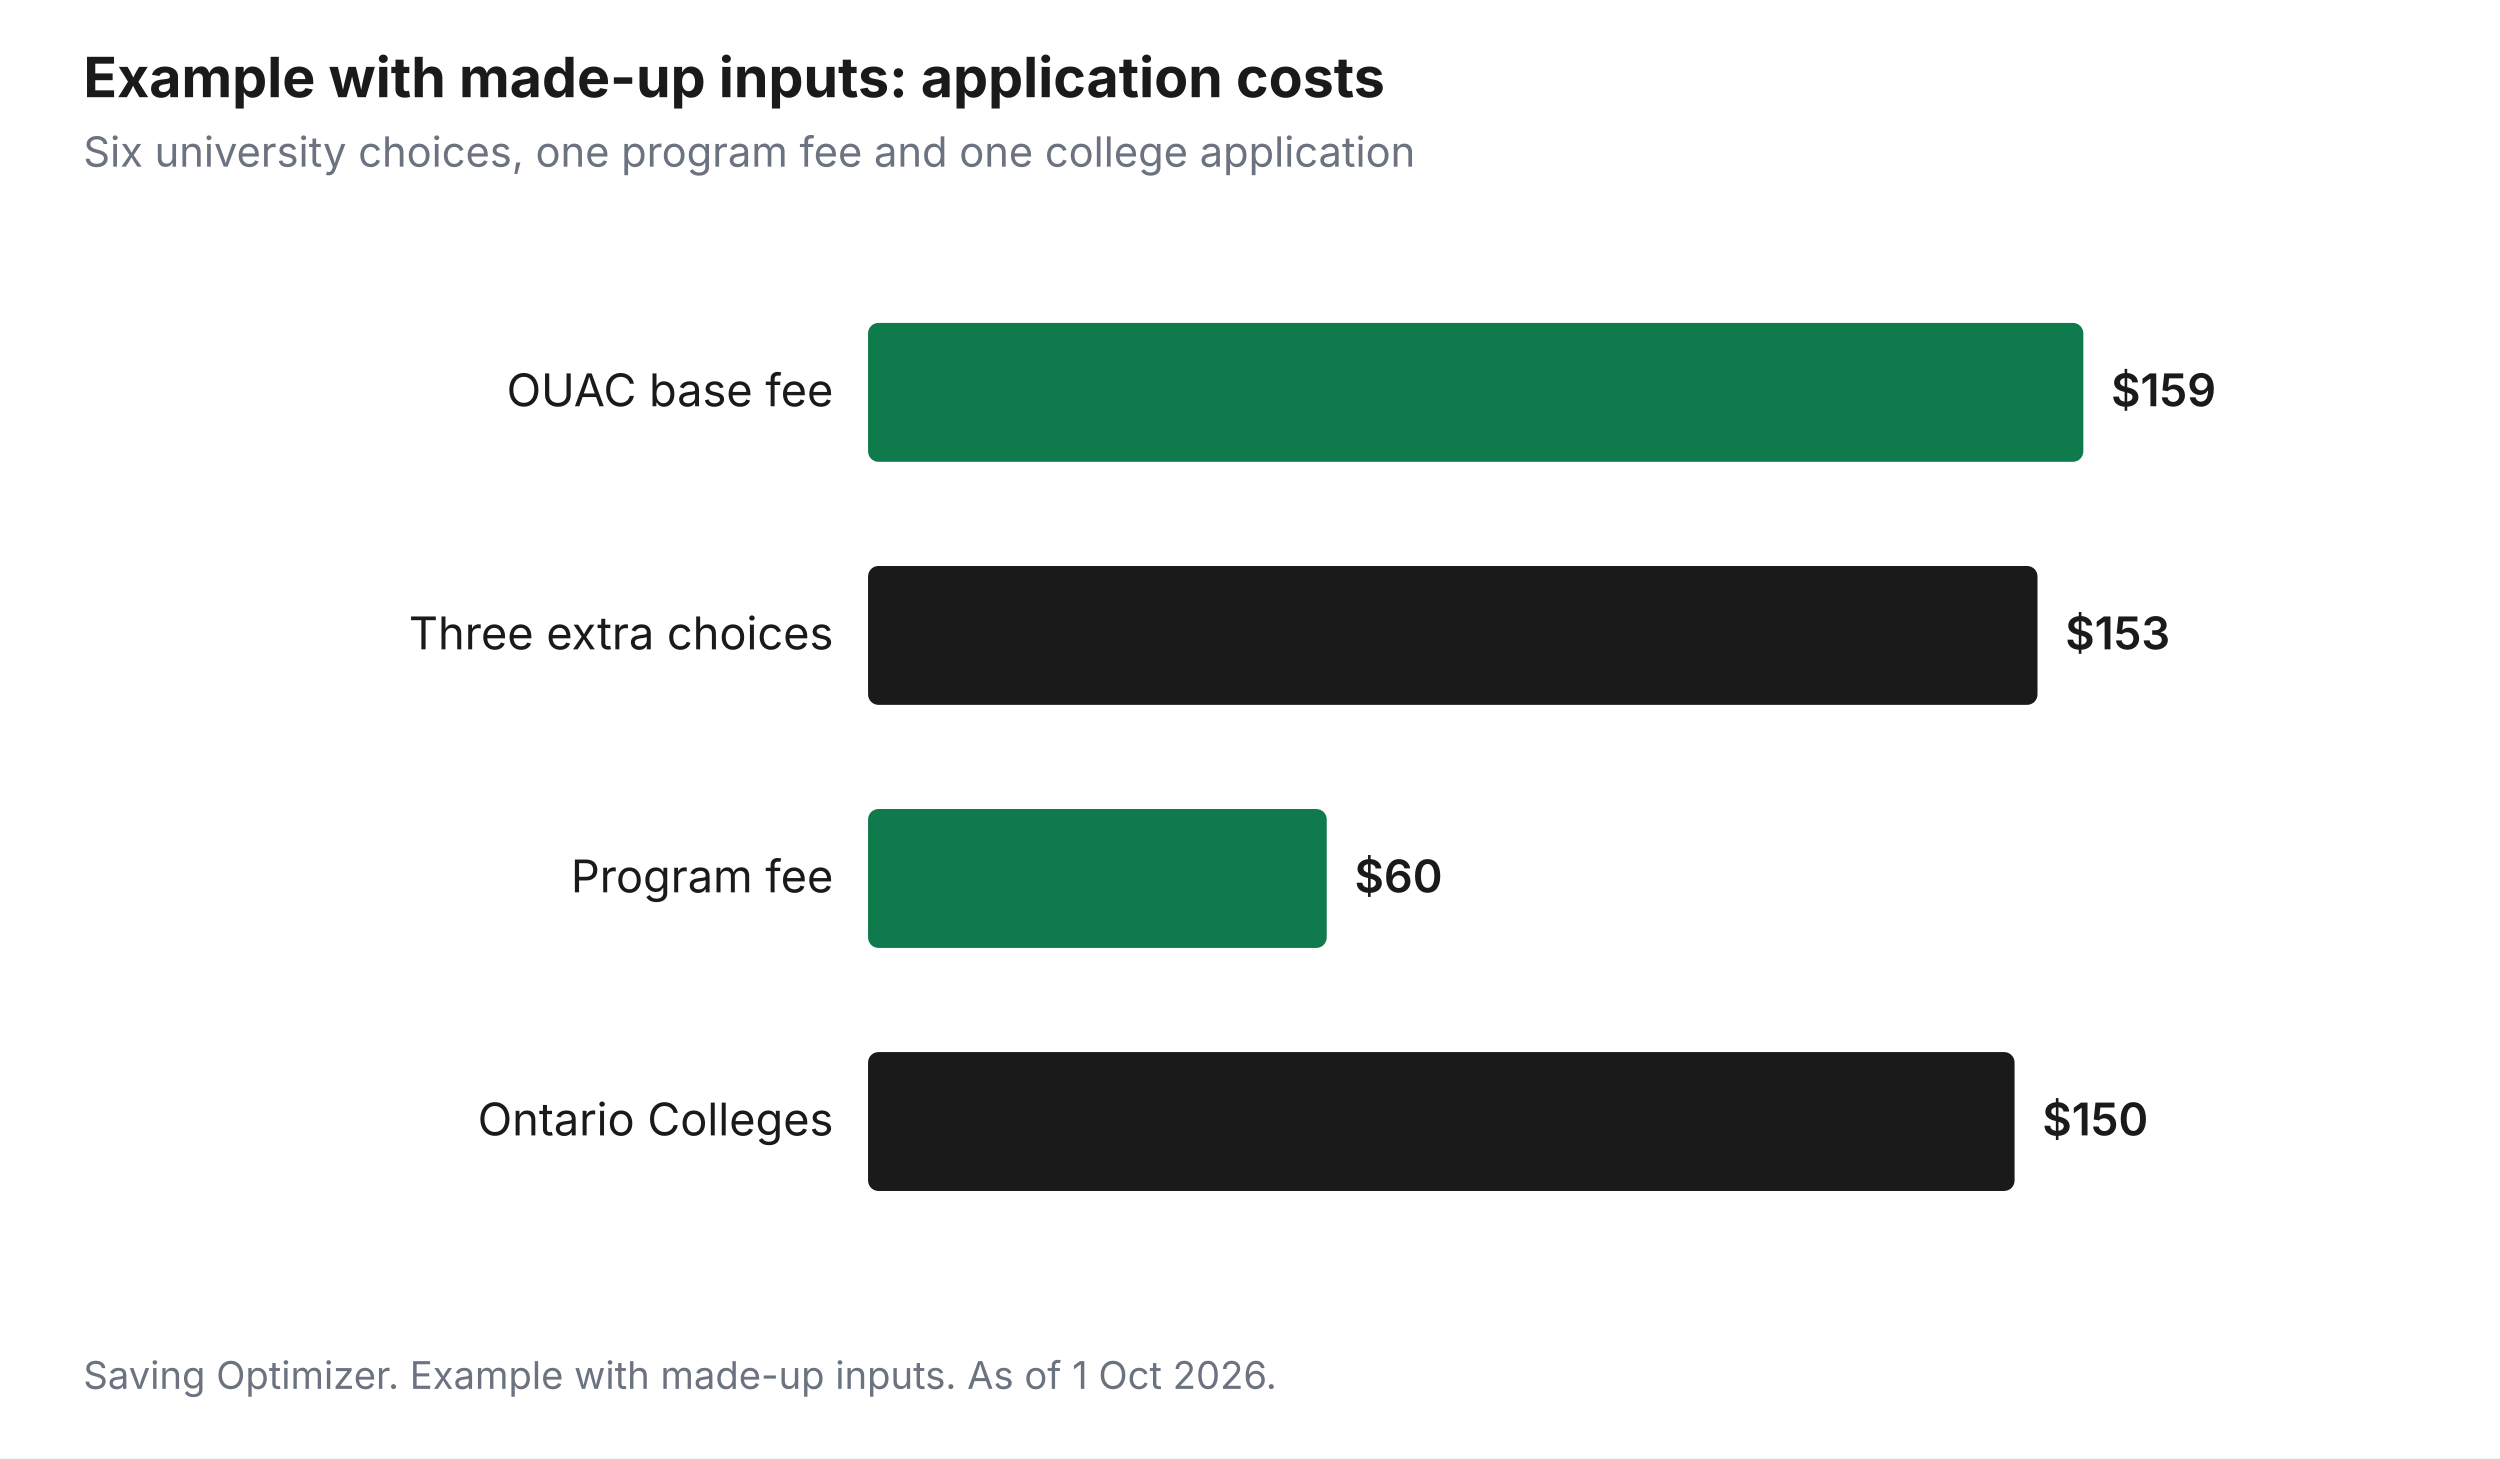
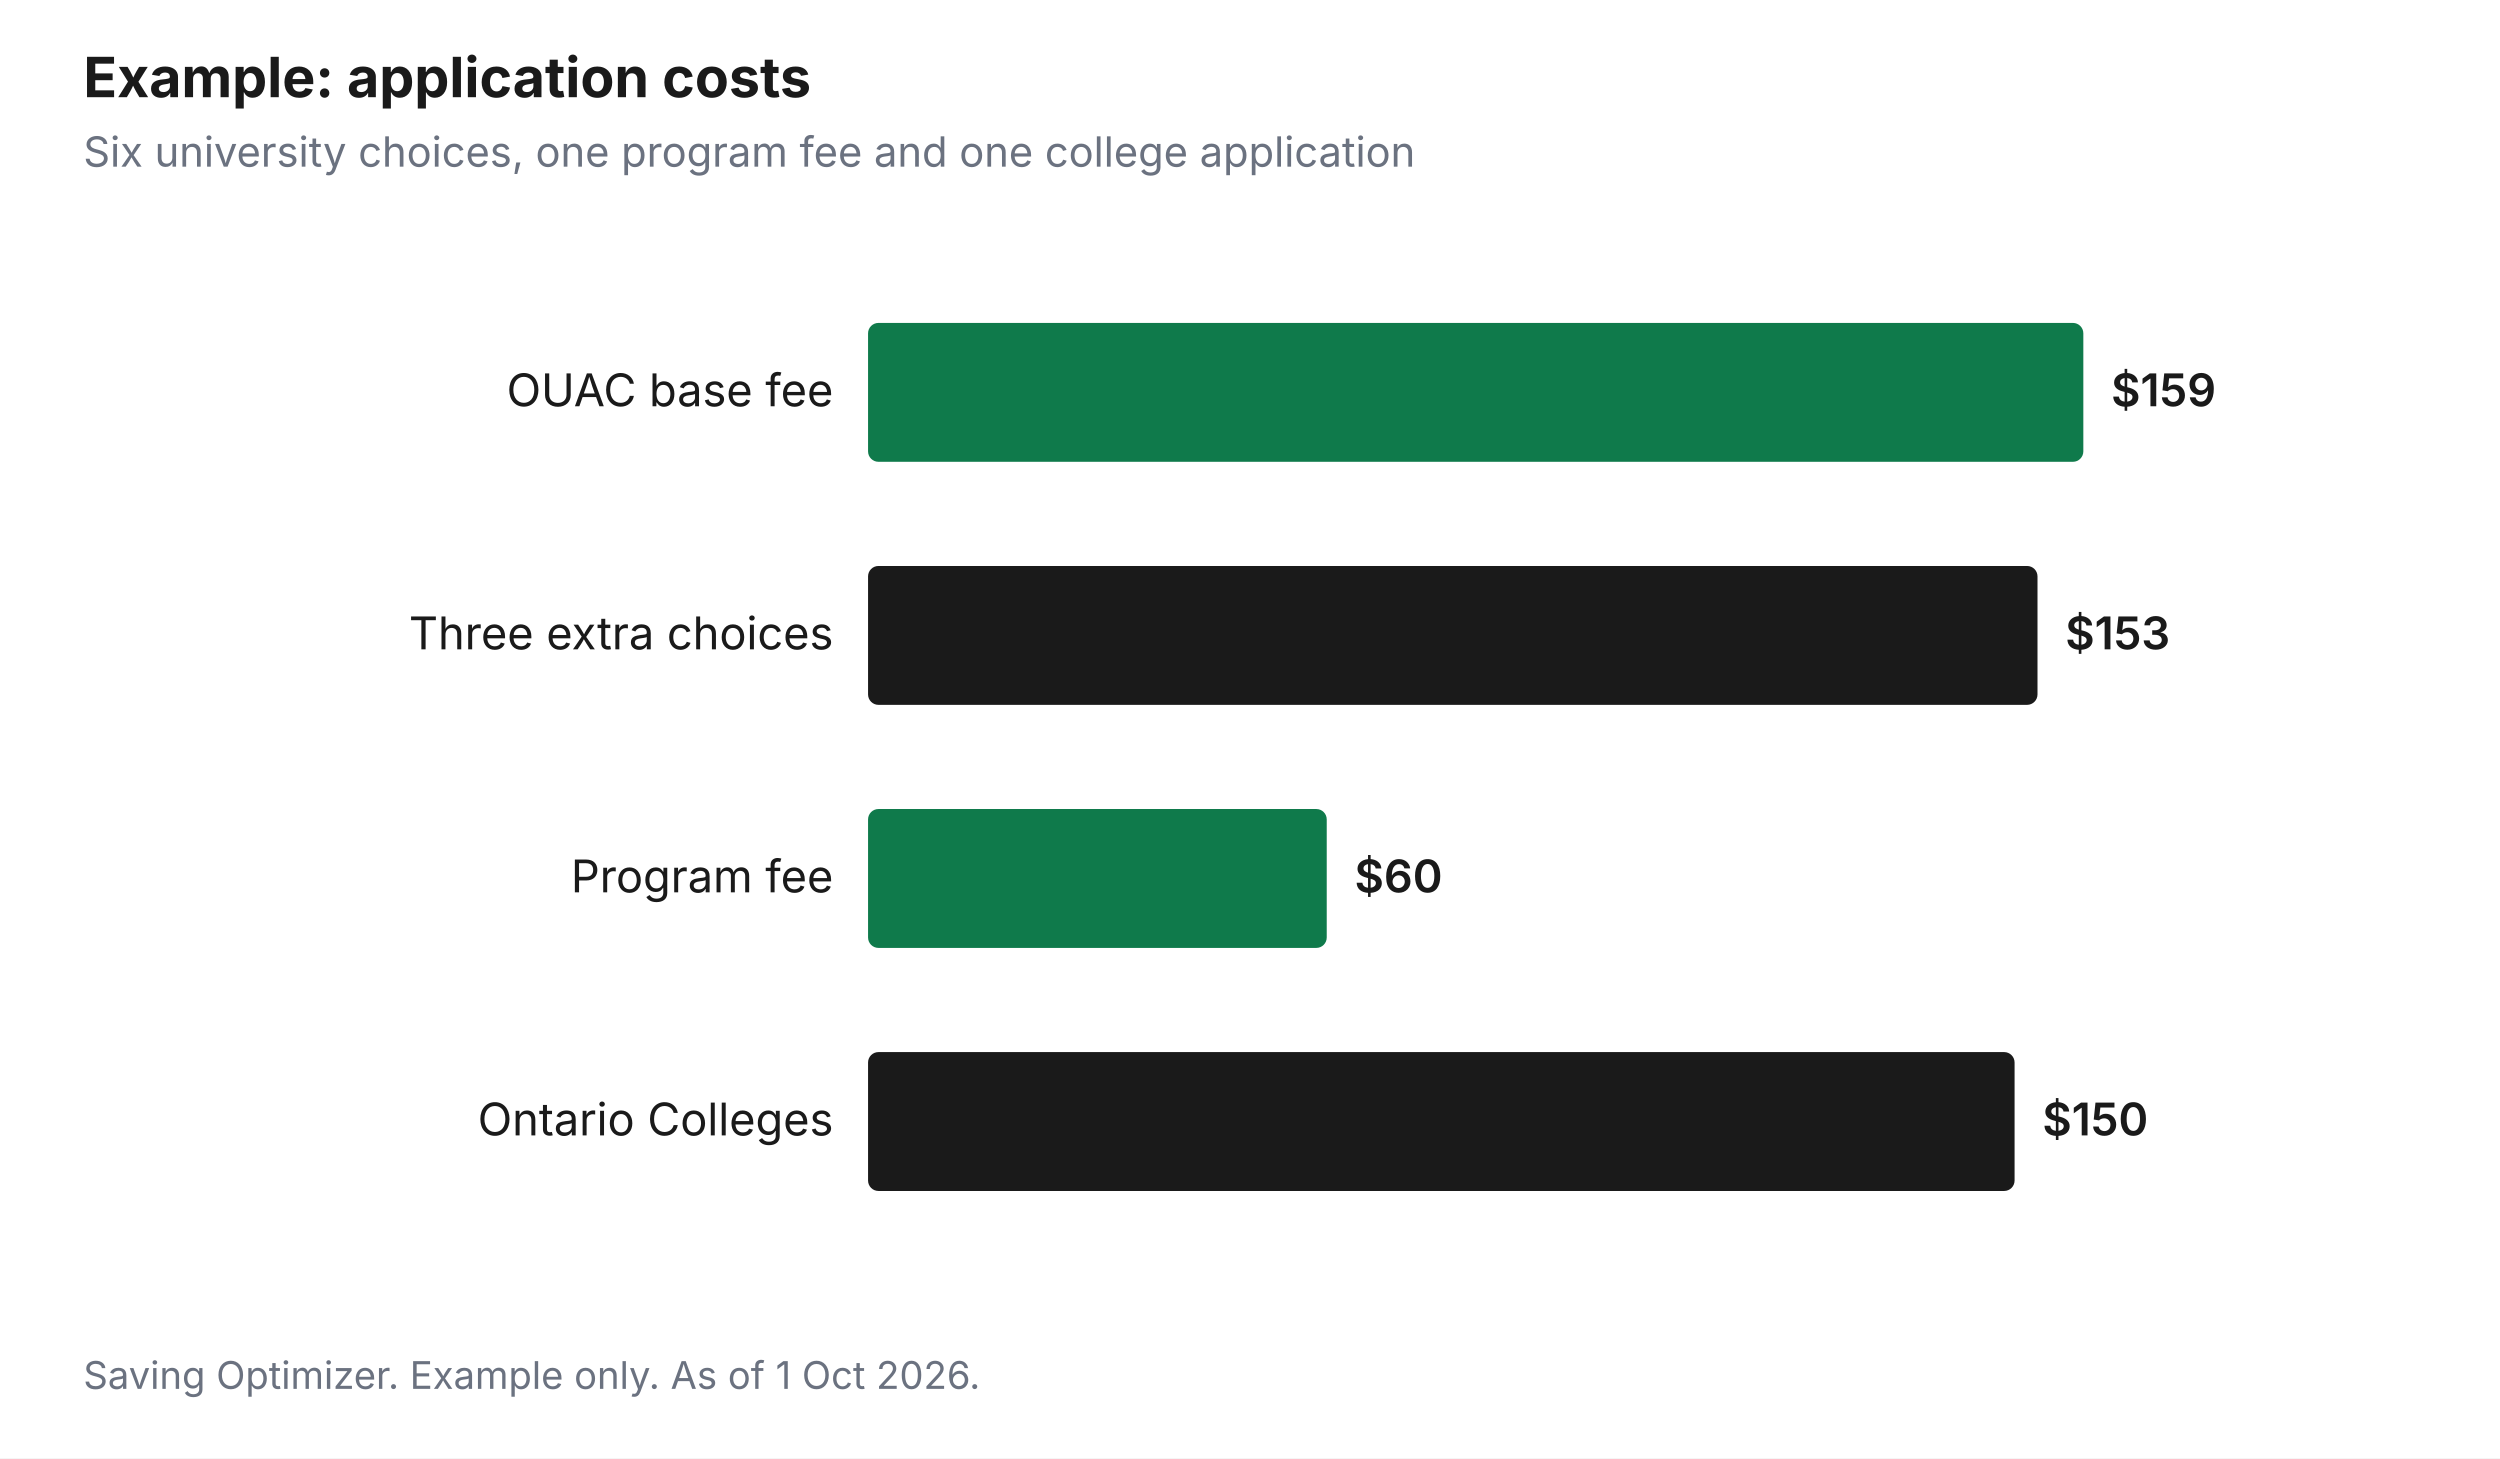
<svg xmlns="http://www.w3.org/2000/svg" viewBox="0 0 720 420" width="720" height="420" role="img" aria-labelledby="t d">
  <rect width="720" height="420" fill="#FFFFFF" />
-   <text x="24" y="28" font-family="Inter, Arial, sans-serif" font-size="16" font-weight="700" fill="#1A1A1A">Example with made-up inputs: application costs</text>
+   <text x="24" y="28" font-family="Inter, Arial, sans-serif" font-size="16" font-weight="700" fill="#1A1A1A">Example: application costs</text>
  <text x="24" y="48" font-family="Inter, Arial, sans-serif" font-size="12" fill="#6B7280">Six university choices, one program fee and one college application</text>
  <text x="240" y="117.0" text-anchor="end" font-family="Inter, Arial, sans-serif" font-size="13" fill="#1A1A1A">OUAC base fee</text>
  <rect x="250" y="93.0" width="350.0" height="40.0" rx="3" fill="#0F7A4B" />
  <text x="608.0" y="117.0" font-family="Inter, Arial, sans-serif" font-size="13" font-weight="600" fill="#1A1A1A">$159</text>
  <text x="240" y="187.0" text-anchor="end" font-family="Inter, Arial, sans-serif" font-size="13" fill="#1A1A1A">Three extra choices</text>
  <rect x="250" y="163.0" width="336.8" height="40.0" rx="3" fill="#1A1A1A" />
  <text x="594.8" y="187.0" font-family="Inter, Arial, sans-serif" font-size="13" font-weight="600" fill="#1A1A1A">$153</text>
  <text x="240" y="257.0" text-anchor="end" font-family="Inter, Arial, sans-serif" font-size="13" fill="#1A1A1A">Program fee</text>
  <rect x="250" y="233.0" width="132.1" height="40.0" rx="3" fill="#0F7A4B" />
  <text x="390.1" y="257.0" font-family="Inter, Arial, sans-serif" font-size="13" font-weight="600" fill="#1A1A1A">$60</text>
  <text x="240" y="327.0" text-anchor="end" font-family="Inter, Arial, sans-serif" font-size="13" fill="#1A1A1A">Ontario Colleges</text>
  <rect x="250" y="303.0" width="330.2" height="40.0" rx="3" fill="#1A1A1A" />
  <text x="588.2" y="327.0" font-family="Inter, Arial, sans-serif" font-size="13" font-weight="600" fill="#1A1A1A">$150</text>
-   <text x="24" y="400" font-family="Inter, Arial, sans-serif" font-size="11" fill="#6B7280">Saving Optimizer. Example with made-up inputs. As of 1 Oct 2026.</text>
+   <text x="24" y="400" font-family="Inter, Arial, sans-serif" font-size="11" fill="#6B7280">Saving Optimizer. Example only. As of 1 Oct 2026.</text>
</svg>
